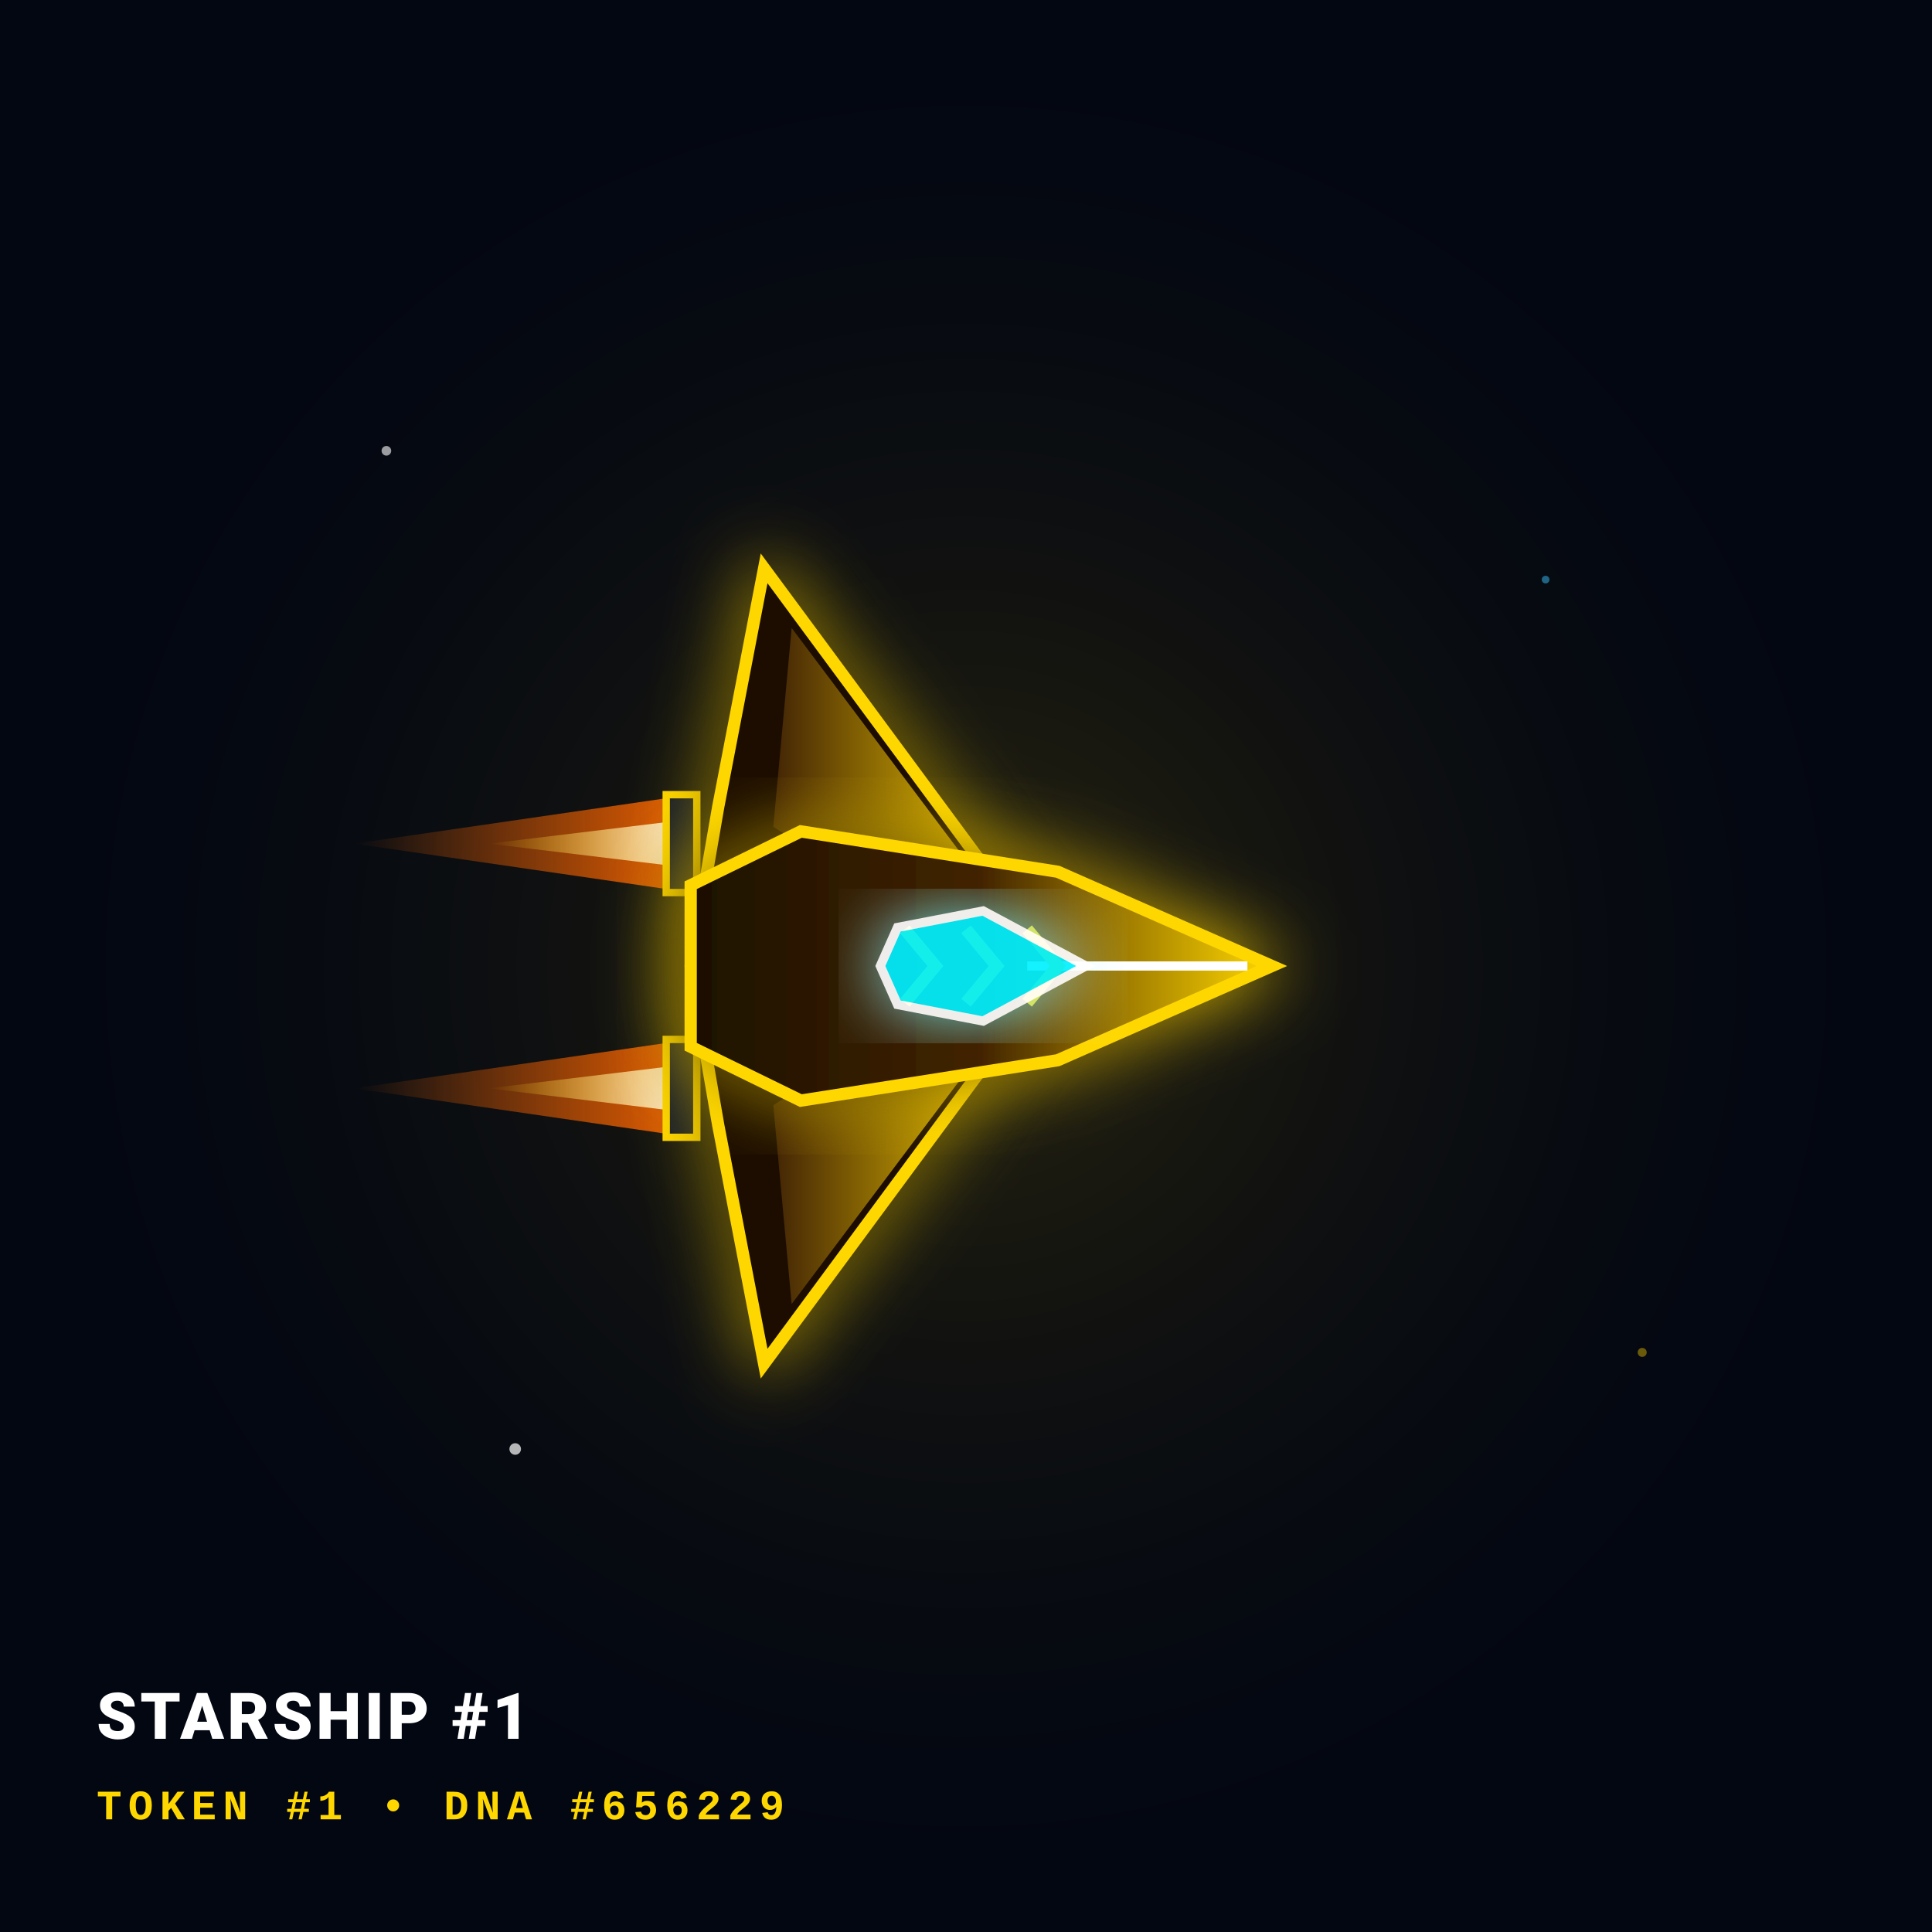
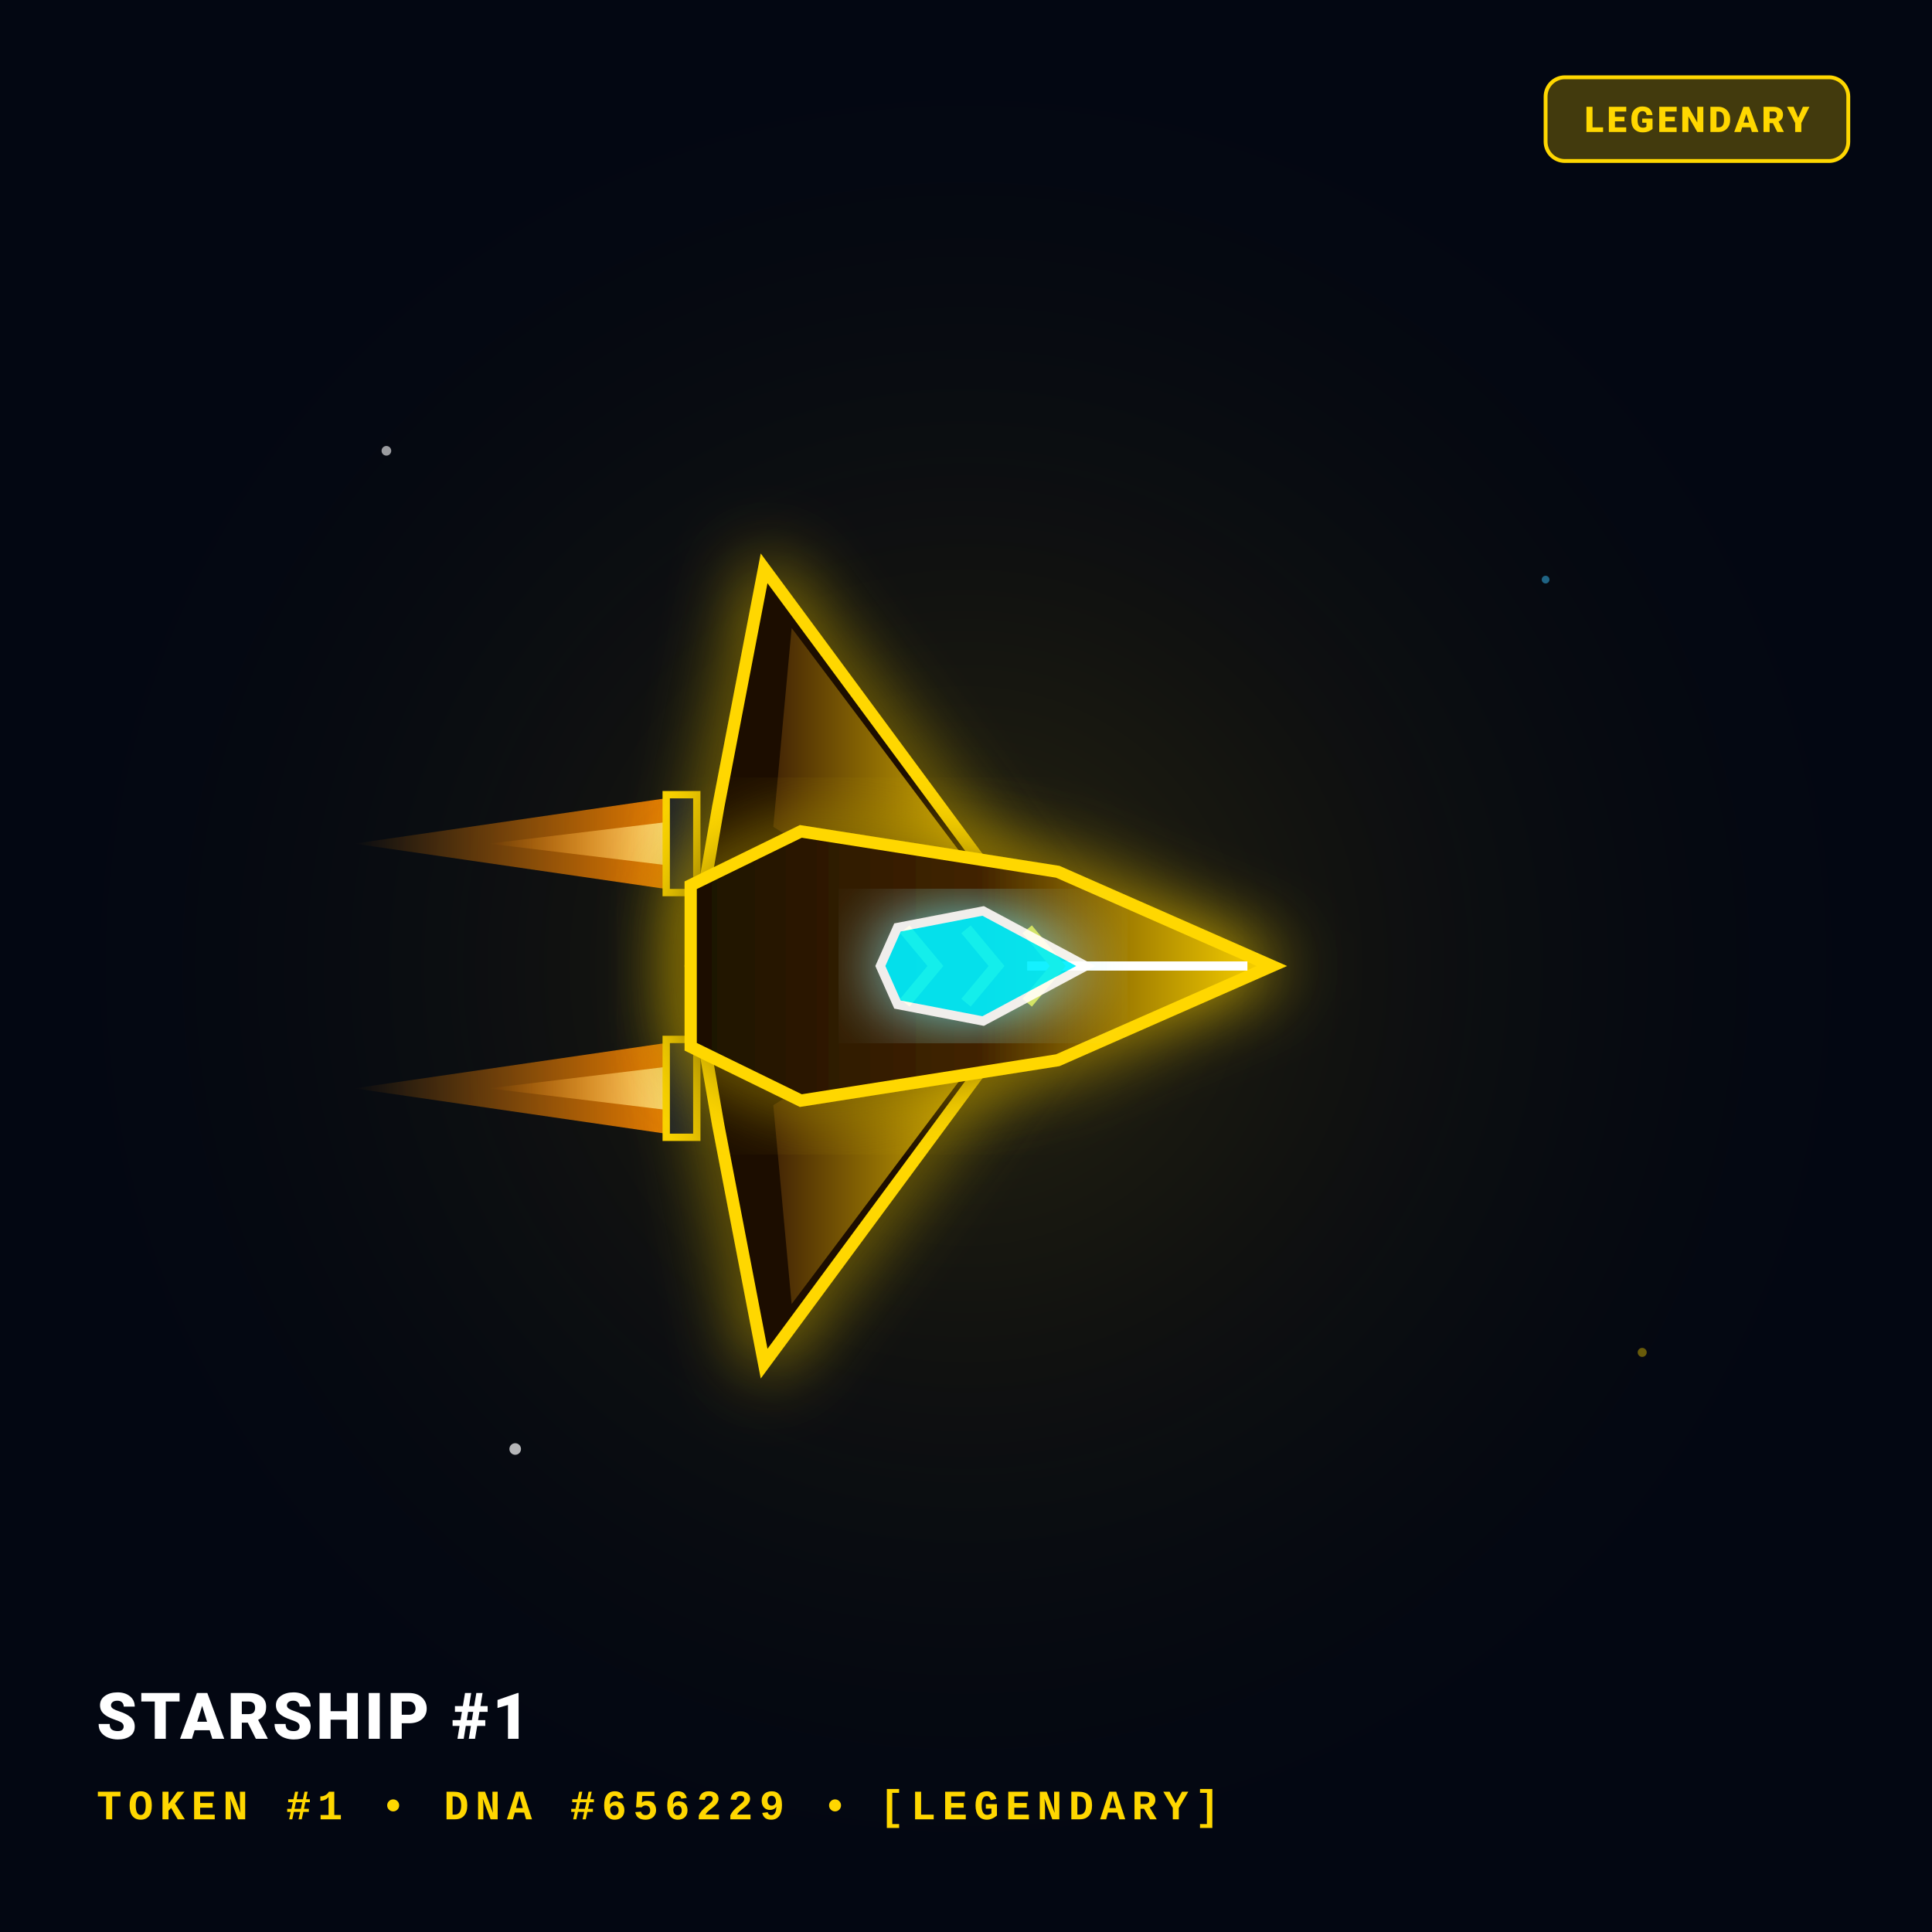
<svg xmlns="http://www.w3.org/2000/svg" viewBox="0 0 600 600" width="600" height="600">
  <defs>
    <radialGradient id="spaceGlow" cx="50%" cy="50%" r="50%">
      <stop offset="0%" stop-color="#ffd700" stop-opacity="0.15" />
      <stop offset="100%" stop-color="#02040a" stop-opacity="0" />
    </radialGradient>
    <linearGradient id="hullGrad" x1="0%" y1="0%" x2="100%" y2="0%">
      <stop offset="0%" stop-color="#1c1003" />
      <stop offset="50%" stop-color="#422405" />
      <stop offset="100%" stop-color="#ffd700" />
    </linearGradient>
    <linearGradient id="wingGrad" x1="0%" y1="0%" x2="100%" y2="0%">
      <stop offset="0%" stop-color="#422405" />
      <stop offset="100%" stop-color="#ffd700" />
    </linearGradient>
    <linearGradient id="flameGrad" x1="100%" y1="0%" x2="0%" y2="0%">
-       <stop offset="0%" stop-color="#ff6600" stop-opacity="0.9" />
-       <stop offset="100%" stop-color="#ff6600" stop-opacity="0" />
+       <stop offset="0%" stop-color="#ff8800" stop-opacity="0.95" />
+       <stop offset="100%" stop-color="#ff8800" stop-opacity="0" />
    </linearGradient>
    <linearGradient id="coreFlameGrad" x1="100%" y1="0%" x2="0%" y2="0%">
-       <stop offset="0%" stop-color="#ffffff" stop-opacity="1" />
-       <stop offset="100%" stop-color="#ffd700" stop-opacity="0" />
+       <stop offset="0%" stop-color="#fff59d" stop-opacity="1" />
+       <stop offset="100%" stop-color="#ff8800" stop-opacity="0" />
    </linearGradient>
    <filter id="neonGlow" x="-20%" y="-20%" width="140%" height="140%">
      <feGaussianBlur stdDeviation="6" result="blur" />
      <feMerge>
        <feMergeNode in="blur" />
        <feMergeNode in="SourceGraphic" />
      </feMerge>
    </filter>
  </defs>
  <rect width="100%" height="100%" fill="#030712" />
  <rect width="100%" height="100%" fill="url(#spaceGlow)" />
  <circle cx="120" cy="140" r="1.5" fill="#ffffff" opacity="0.6" />
  <circle cx="480" cy="180" r="1.2" fill="#38bdf8" opacity="0.5" />
  <circle cx="160" cy="450" r="1.8" fill="#ffffff" opacity="0.7" />
  <circle cx="510" cy="420" r="1.4" fill="#ffd700" opacity="0.4" />
+   <g transform="translate(480, 24)">
+     <rect x="0" y="0" width="94" height="26" rx="6" fill="rgba(255, 215, 0, 0.25)" stroke="#ffd700" stroke-width="1.2" />
+     <text x="47" y="17" font-family="'Segoe UI', Roboto, sans-serif" font-weight="900" font-size="11" fill="#ffd700" text-anchor="middle" letter-spacing="1">LEGENDARY</text>
+   </g>
  <g transform="translate(300, 300) scale(1.9)">
    <polygon points="-45,-28 -100,-20 -45,-12" fill="url(#flameGrad)" />
    <polygon points="-45,-24 -78,-20 -45,-16" fill="url(#coreFlameGrad)" />
    <rect x="-49" y="-28" width="5" height="16" fill="#0f172a" stroke="#ffd700" stroke-width="1.2" />
    <polygon points="-45,12 -100,20 -45,28" fill="url(#flameGrad)" />
    <polygon points="-45,16 -78,20 -45,24" fill="url(#coreFlameGrad)" />
    <rect x="-49" y="12" width="5" height="16" fill="#0f172a" stroke="#ffd700" stroke-width="1.2" />
    <polygon points="15,0 -33,-65 -40.5,-26 -45,0 -40.5,26 -33,65" fill="#1c1003" stroke="#ffd700" stroke-width="2" filter="url(#neonGlow)" />
    <polygon points="10,-4 -28.5,-55.25 -31.5,-22.75 -5,-6" fill="url(#wingGrad)" />
    <polygon points="10,4 -28.5,55.25 -31.5,22.75 -5,6" fill="url(#wingGrad)" />
    <polygon points="50,0 15,-15.4 -27,-22 -45,-13.2 -45,13.2 -27,22 15,15.4" fill="url(#hullGrad)" stroke="#ffd700" stroke-width="2" filter="url(#neonGlow)" />
    <line x1="46" y1="0" x2="10" y2="0" stroke="#ffffff" stroke-width="1.5" />
    <polyline points="-10,-6 -5,0 -10,6" fill="none" stroke="#ffd700" stroke-width="2" />
    <polyline points="0,-6 5,0 0,6" fill="none" stroke="#ffd700" stroke-width="2" />
    <polyline points="10,-6 15,0 10,6" fill="none" stroke="#ffd700" stroke-width="2" />
    <polygon points="19.6,0 2.8,-9 -11.2,-6.3 -14,0 -11.2,6.3 2.8,9" fill="#00f0ff" stroke="#ffffff" stroke-width="1.5" opacity="0.92" filter="url(#neonGlow)" />
  </g>
  <text x="30" y="540" font-family="'Segoe UI', Roboto, sans-serif" font-weight="900" font-size="20" fill="#ffffff" letter-spacing="1">STARSHIP #1</text>
-   <text x="30" y="565" font-family="'Courier New', monospace" font-weight="700" font-size="13" fill="#ffd700" letter-spacing="2">TOKEN #1 • DNA #656229</text>
+   <text x="30" y="565" font-family="'Courier New', monospace" font-weight="700" font-size="13" fill="#ffd700" letter-spacing="2">TOKEN #1 • DNA #656229 • <tspan fill="#ffd700">[LEGENDARY]</tspan>
+   </text>
</svg>
